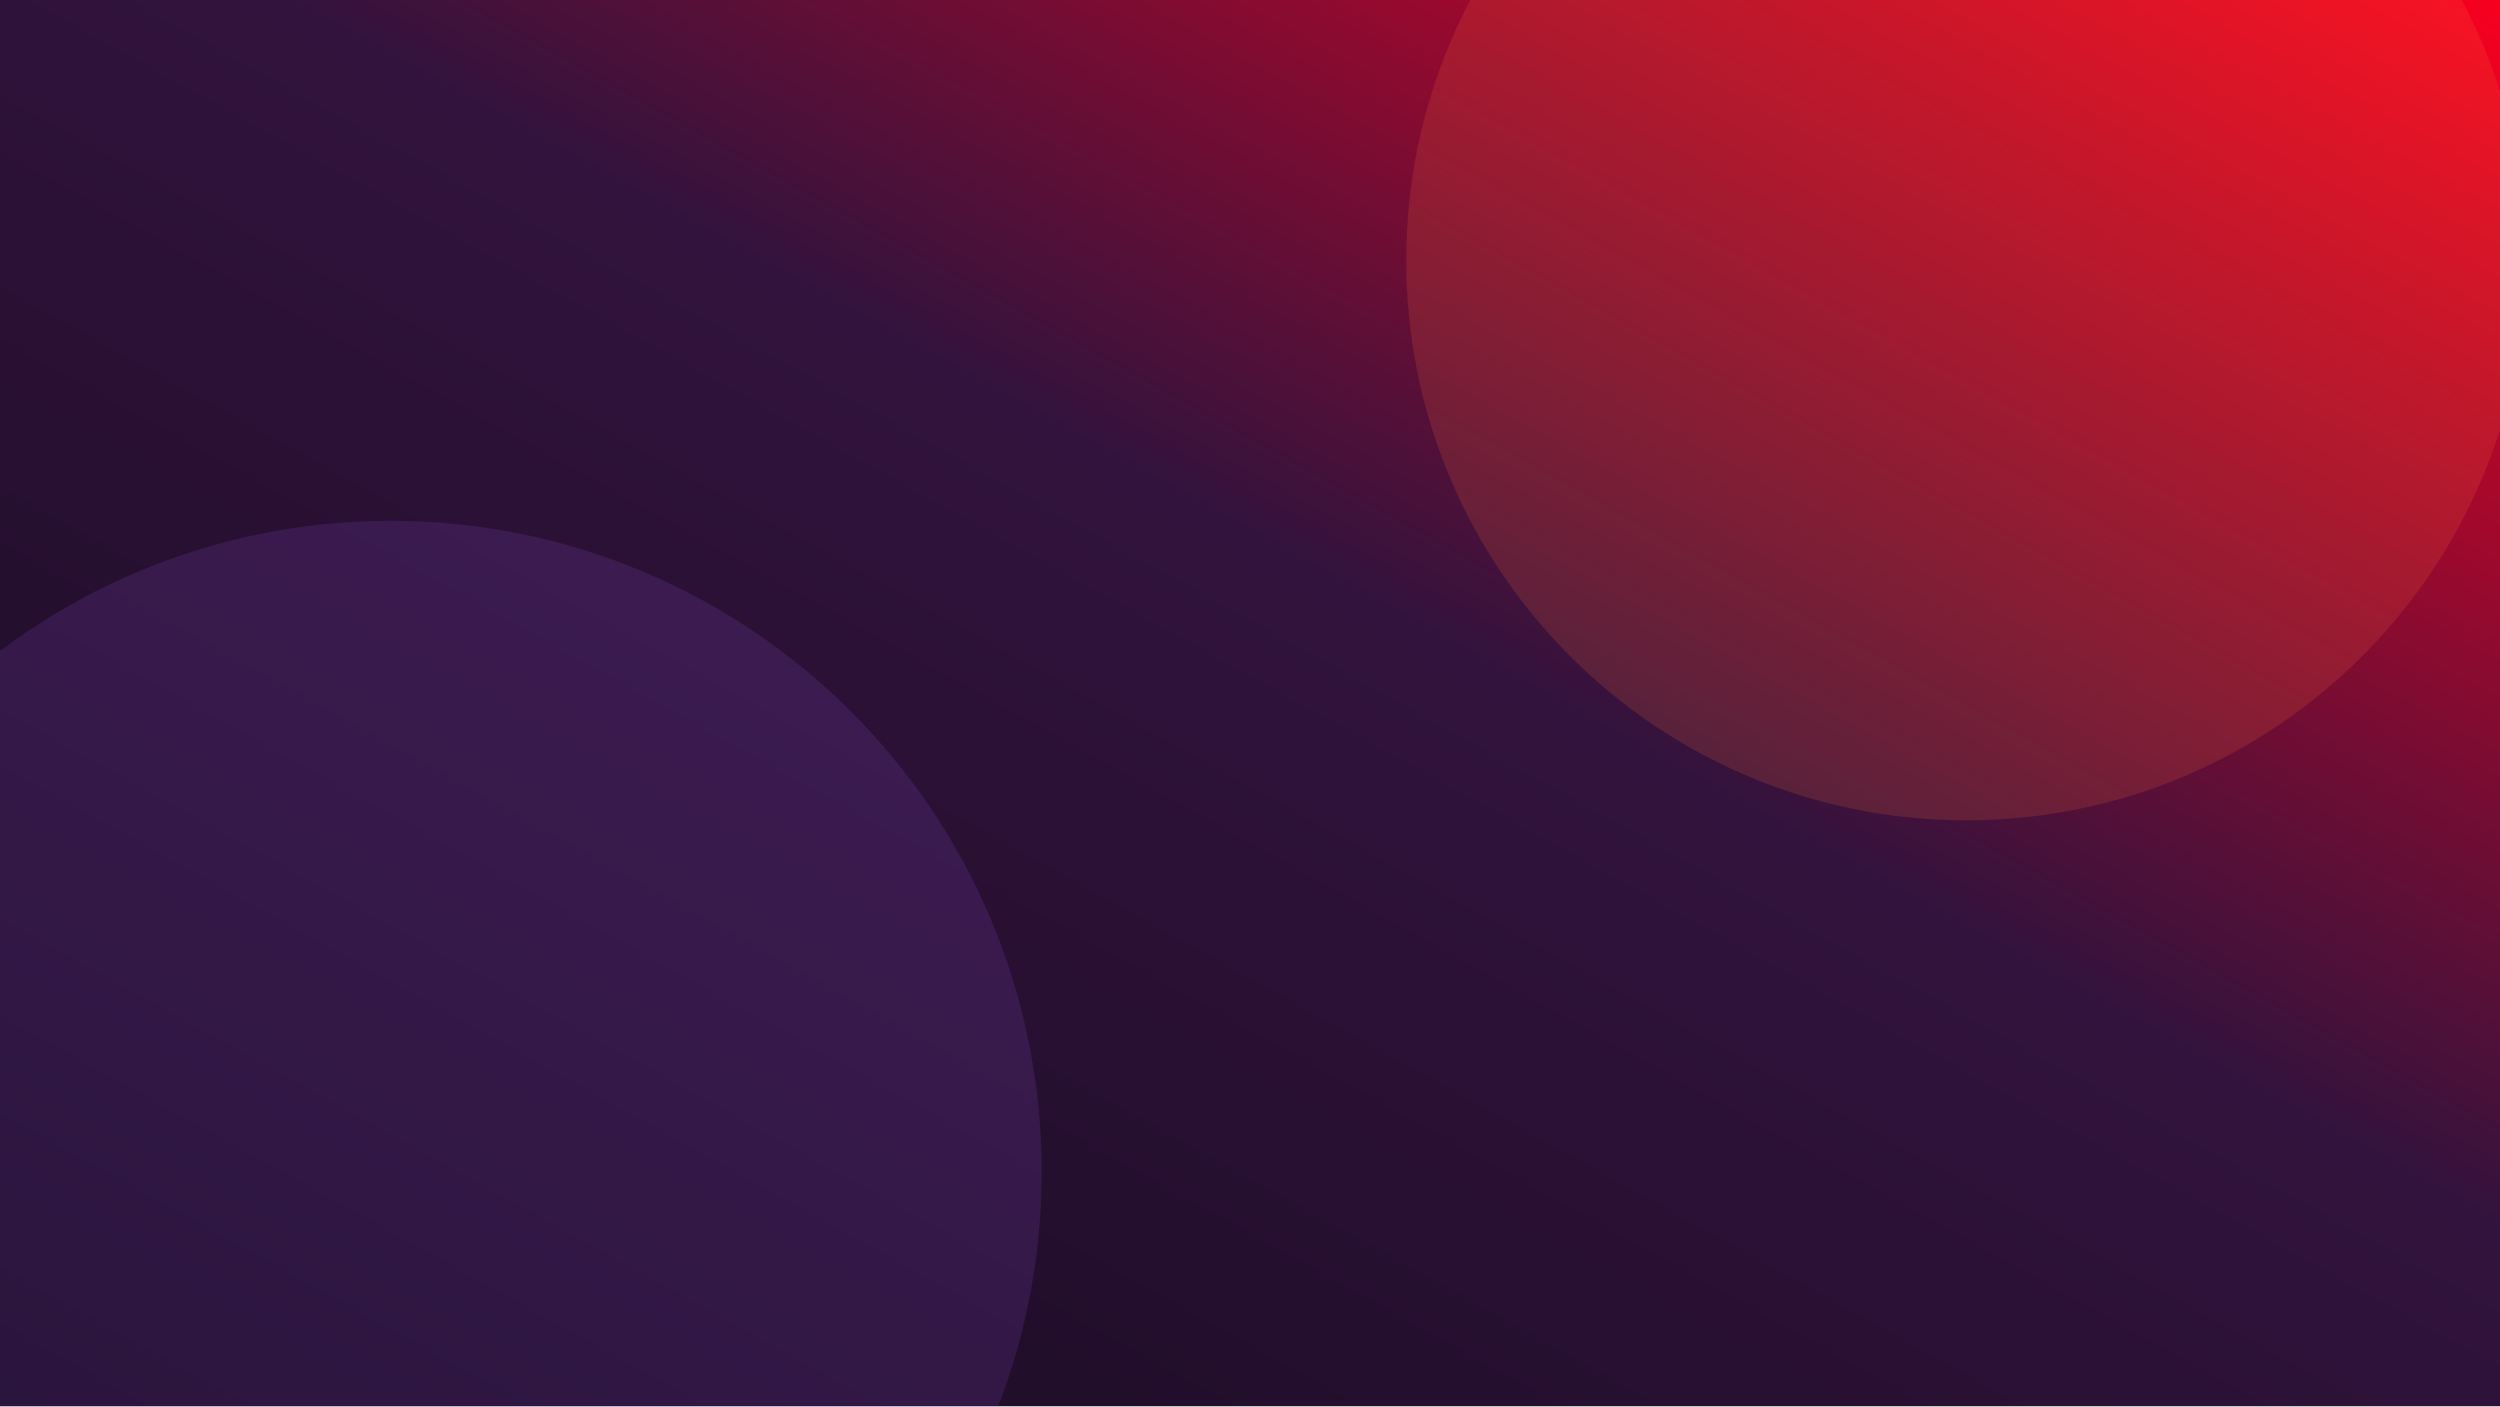
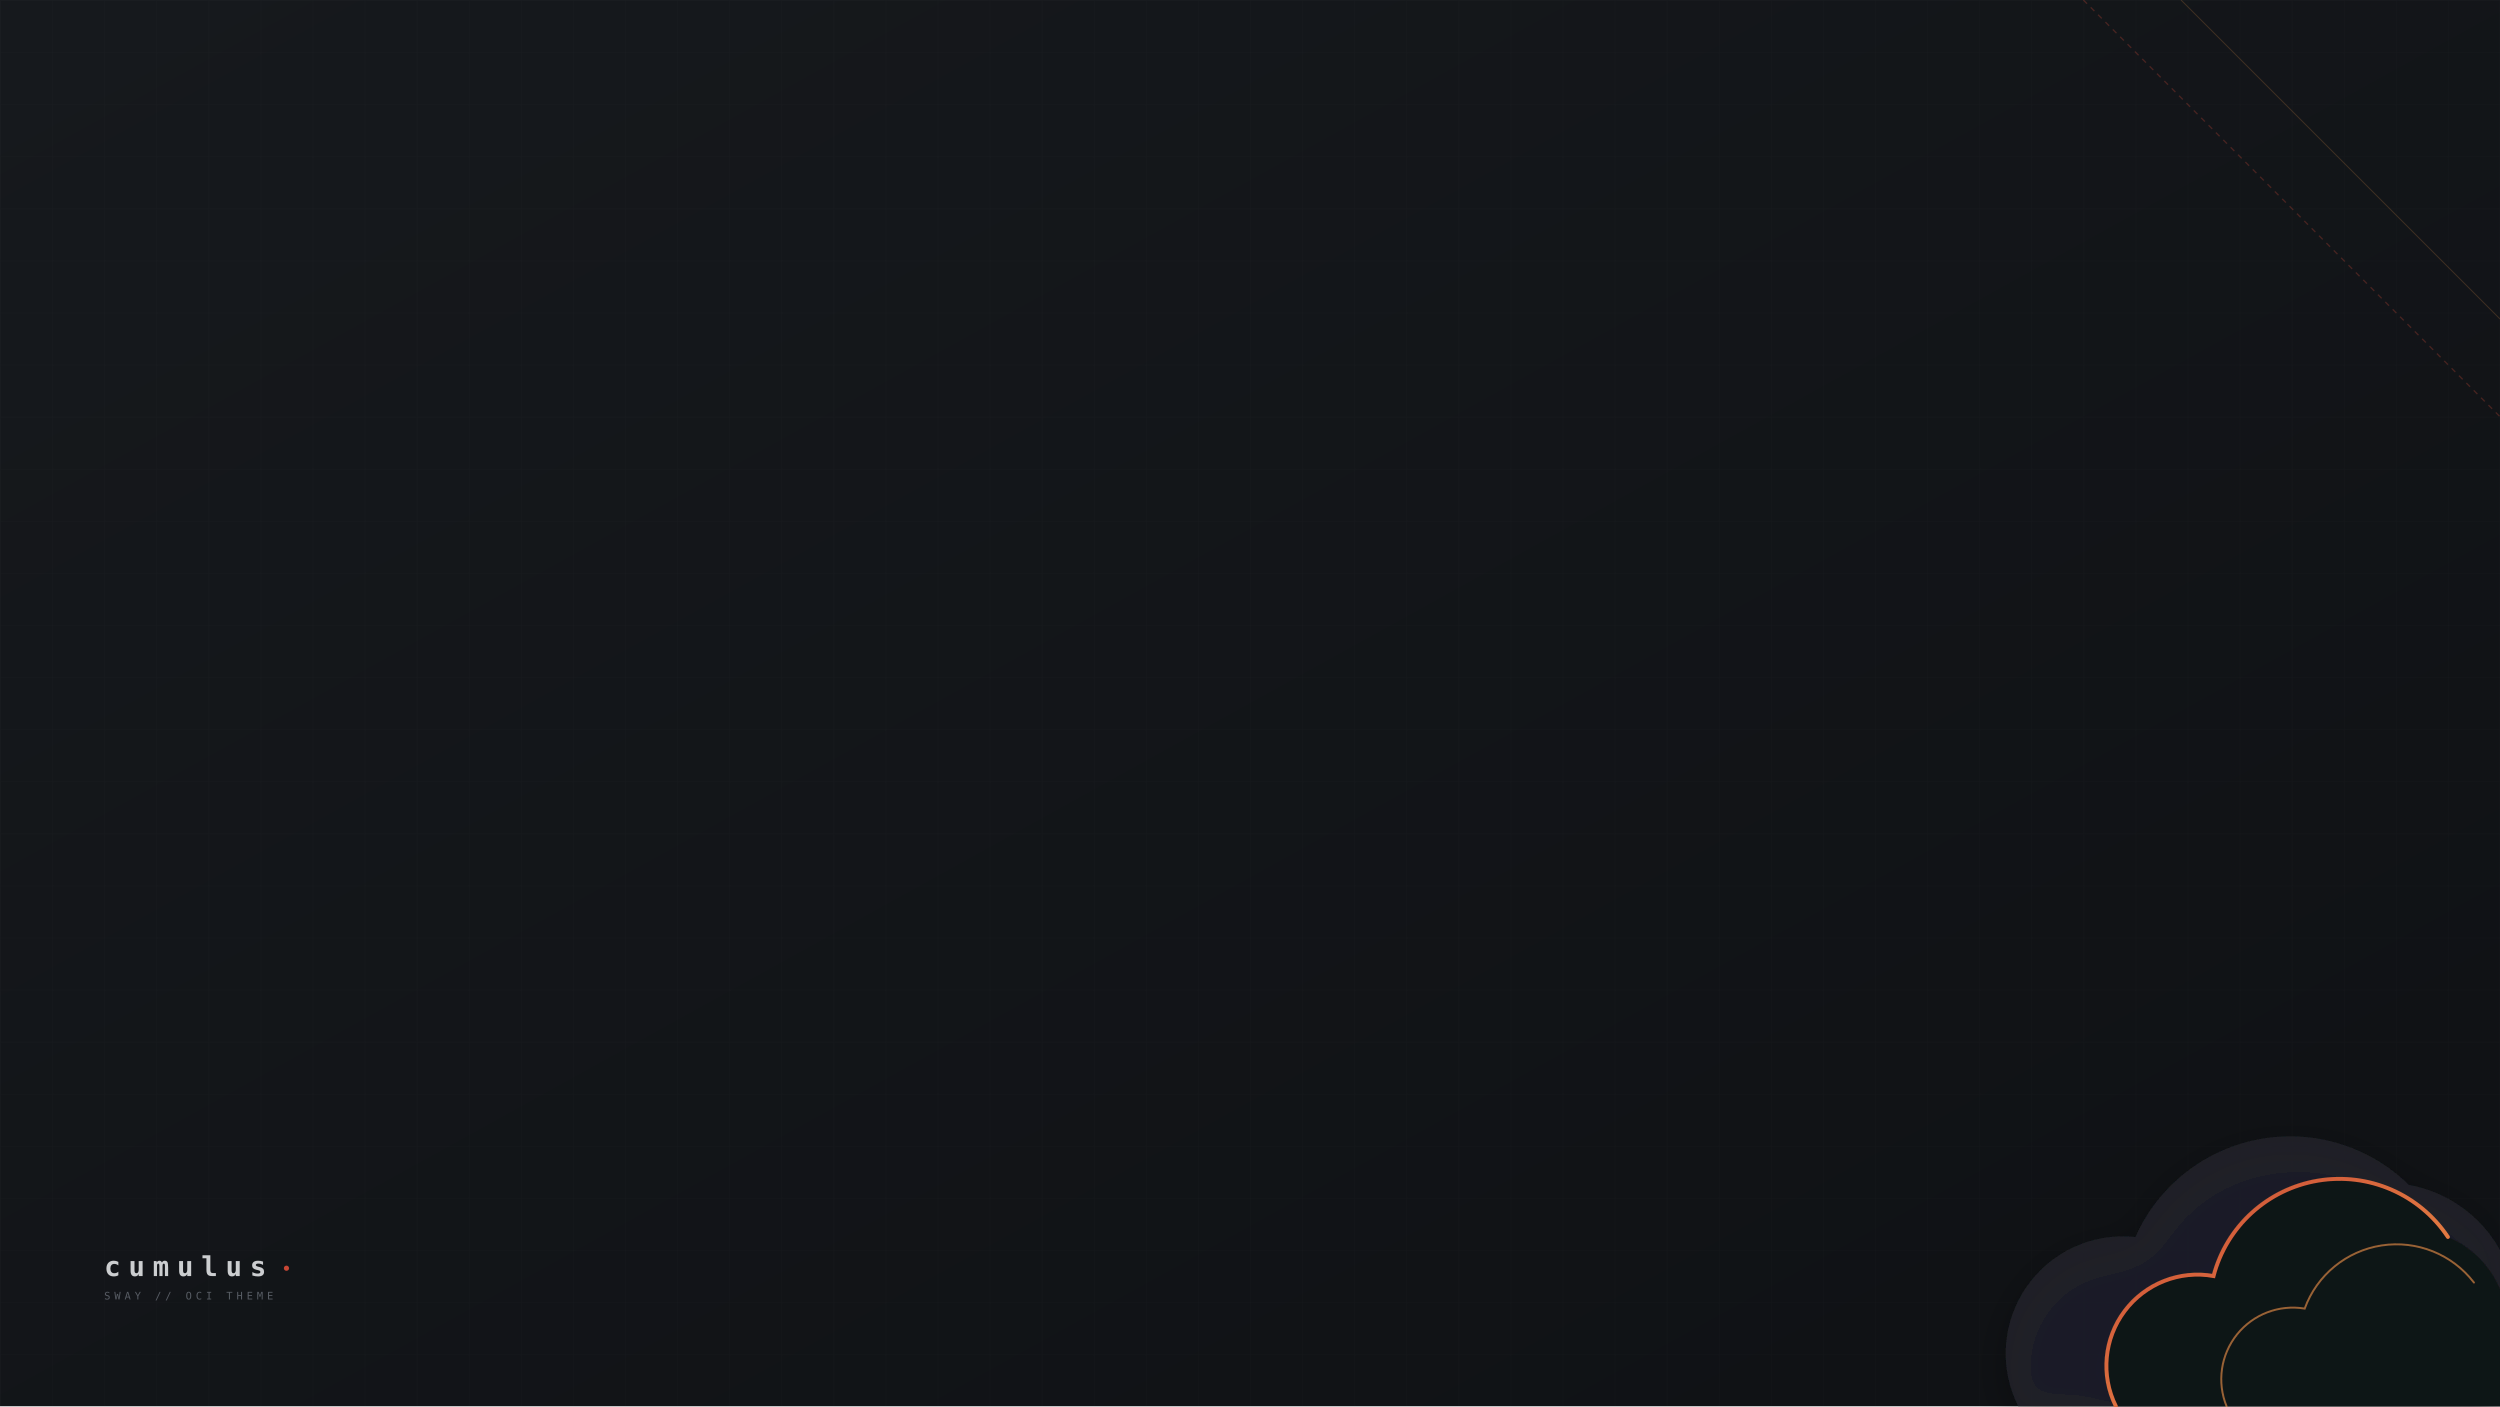
- <svg xmlns="http://www.w3.org/2000/svg" viewBox="0 0 1920 1080">
+ <svg xmlns="http://www.w3.org/2000/svg" viewBox="0 0 3840 2160" width="3840" height="2160">
  <defs>
-     <linearGradient id="g" x1="0" y1="1" x2="1" y2="0">
-       <stop stop-color="#160b1f" />
-       <stop offset=".56" stop-color="#32133d" />
-       <stop offset="1" stop-color="#f8001f" />
+     <linearGradient id="bg-grad" x1="0%" y1="0%" x2="100%" y2="100%">
+       <stop offset="0%" stop-color="#16191D" />
+       <stop offset="100%" stop-color="#0F1114" />
    </linearGradient>
+     <linearGradient id="oci-accent" x1="0%" y1="0%" x2="100%" y2="100%">
+       <stop offset="0%" stop-color="#C74634" />
+       <stop offset="100%" stop-color="#F2994A" />
+     </linearGradient>
+     <filter id="subtle-glow" x="-20%" y="-20%" width="140%" height="140%">
+       <feDropShadow dx="0" dy="20" stdDeviation="30" flood-color="#000000" flood-opacity="0.4" />
+     </filter>
  </defs>
-   <rect width="1920" height="1080" fill="url(#g)" />
-   <circle cx="1510" cy="200" r="430" fill="#ff6b35" opacity=".17" />
-   <circle cx="300" cy="900" r="500" fill="#a855f7" opacity=".14" />
+   <rect width="3840" height="2160" fill="url(#bg-grad)" />
+   <g opacity="0.03" stroke="#ECEEF0" stroke-width="1">
+     <pattern id="grid" width="80" height="80" patternUnits="userSpaceOnUse">
+       <path d="M 80 0 L 0 0 0 80" fill="none" />
+     </pattern>
+     <rect width="3840" height="2160" fill="url(#grid)" />
+   </g>
+   <path d="M 3200 0 L 3840 640" stroke="#C74634" stroke-width="2" opacity="0.3" stroke-dasharray="8 8" />
+   <path d="M 3350 0 L 3840 490" stroke="#F2994A" stroke-width="1.5" opacity="0.2" />
+   <g filter="url(#subtle-glow)">
+     <path d="       M 3100 2160       A 180 180 0 0 1 3280 1900       A 260 260 0 0 1 3700 1820       A 200 200 0 0 1 3840 1920       L 3840 2160 Z" fill="#20242A" opacity="0.8" />
+     <path d="       M 3250 2160       A 140 140 0 0 1 3400 1960       A 200 200 0 0 1 3760 1900       A 150 150 0 0 1 3840 1980       L 3840 2160 Z" fill="#111317" />
+     <path d="       M 3250 2160       A 140 140 0 0 1 3400 1960       A 200 200 0 0 1 3760 1900" fill="none" stroke="url(#oci-accent)" stroke-width="6" stroke-linecap="round" />
+     <path d="       M 3420 2160       A 110 110 0 0 1 3540 2010       A 150 150 0 0 1 3800 1970" fill="none" stroke="#F2994A" stroke-width="3" stroke-linecap="round" opacity="0.6" />
+   </g>
+   <g transform="translate(160, 1960)">
+     <text x="0" y="0" fill="#ECEEF0" font-family="Fira Code, JetBrains Mono, monospace, sans-serif" font-size="42" font-weight="600" letter-spacing="12" opacity="0.85">cumulus</text>
+     <circle cx="280" cy="-12" r="4" fill="#C74634" />
+     <text x="0" y="36" fill="#9CA3AF" font-family="Fira Code, JetBrains Mono, monospace, sans-serif" font-size="16" letter-spacing="6" opacity="0.5">SWAY // OCI THEME</text>
+   </g>
</svg>
